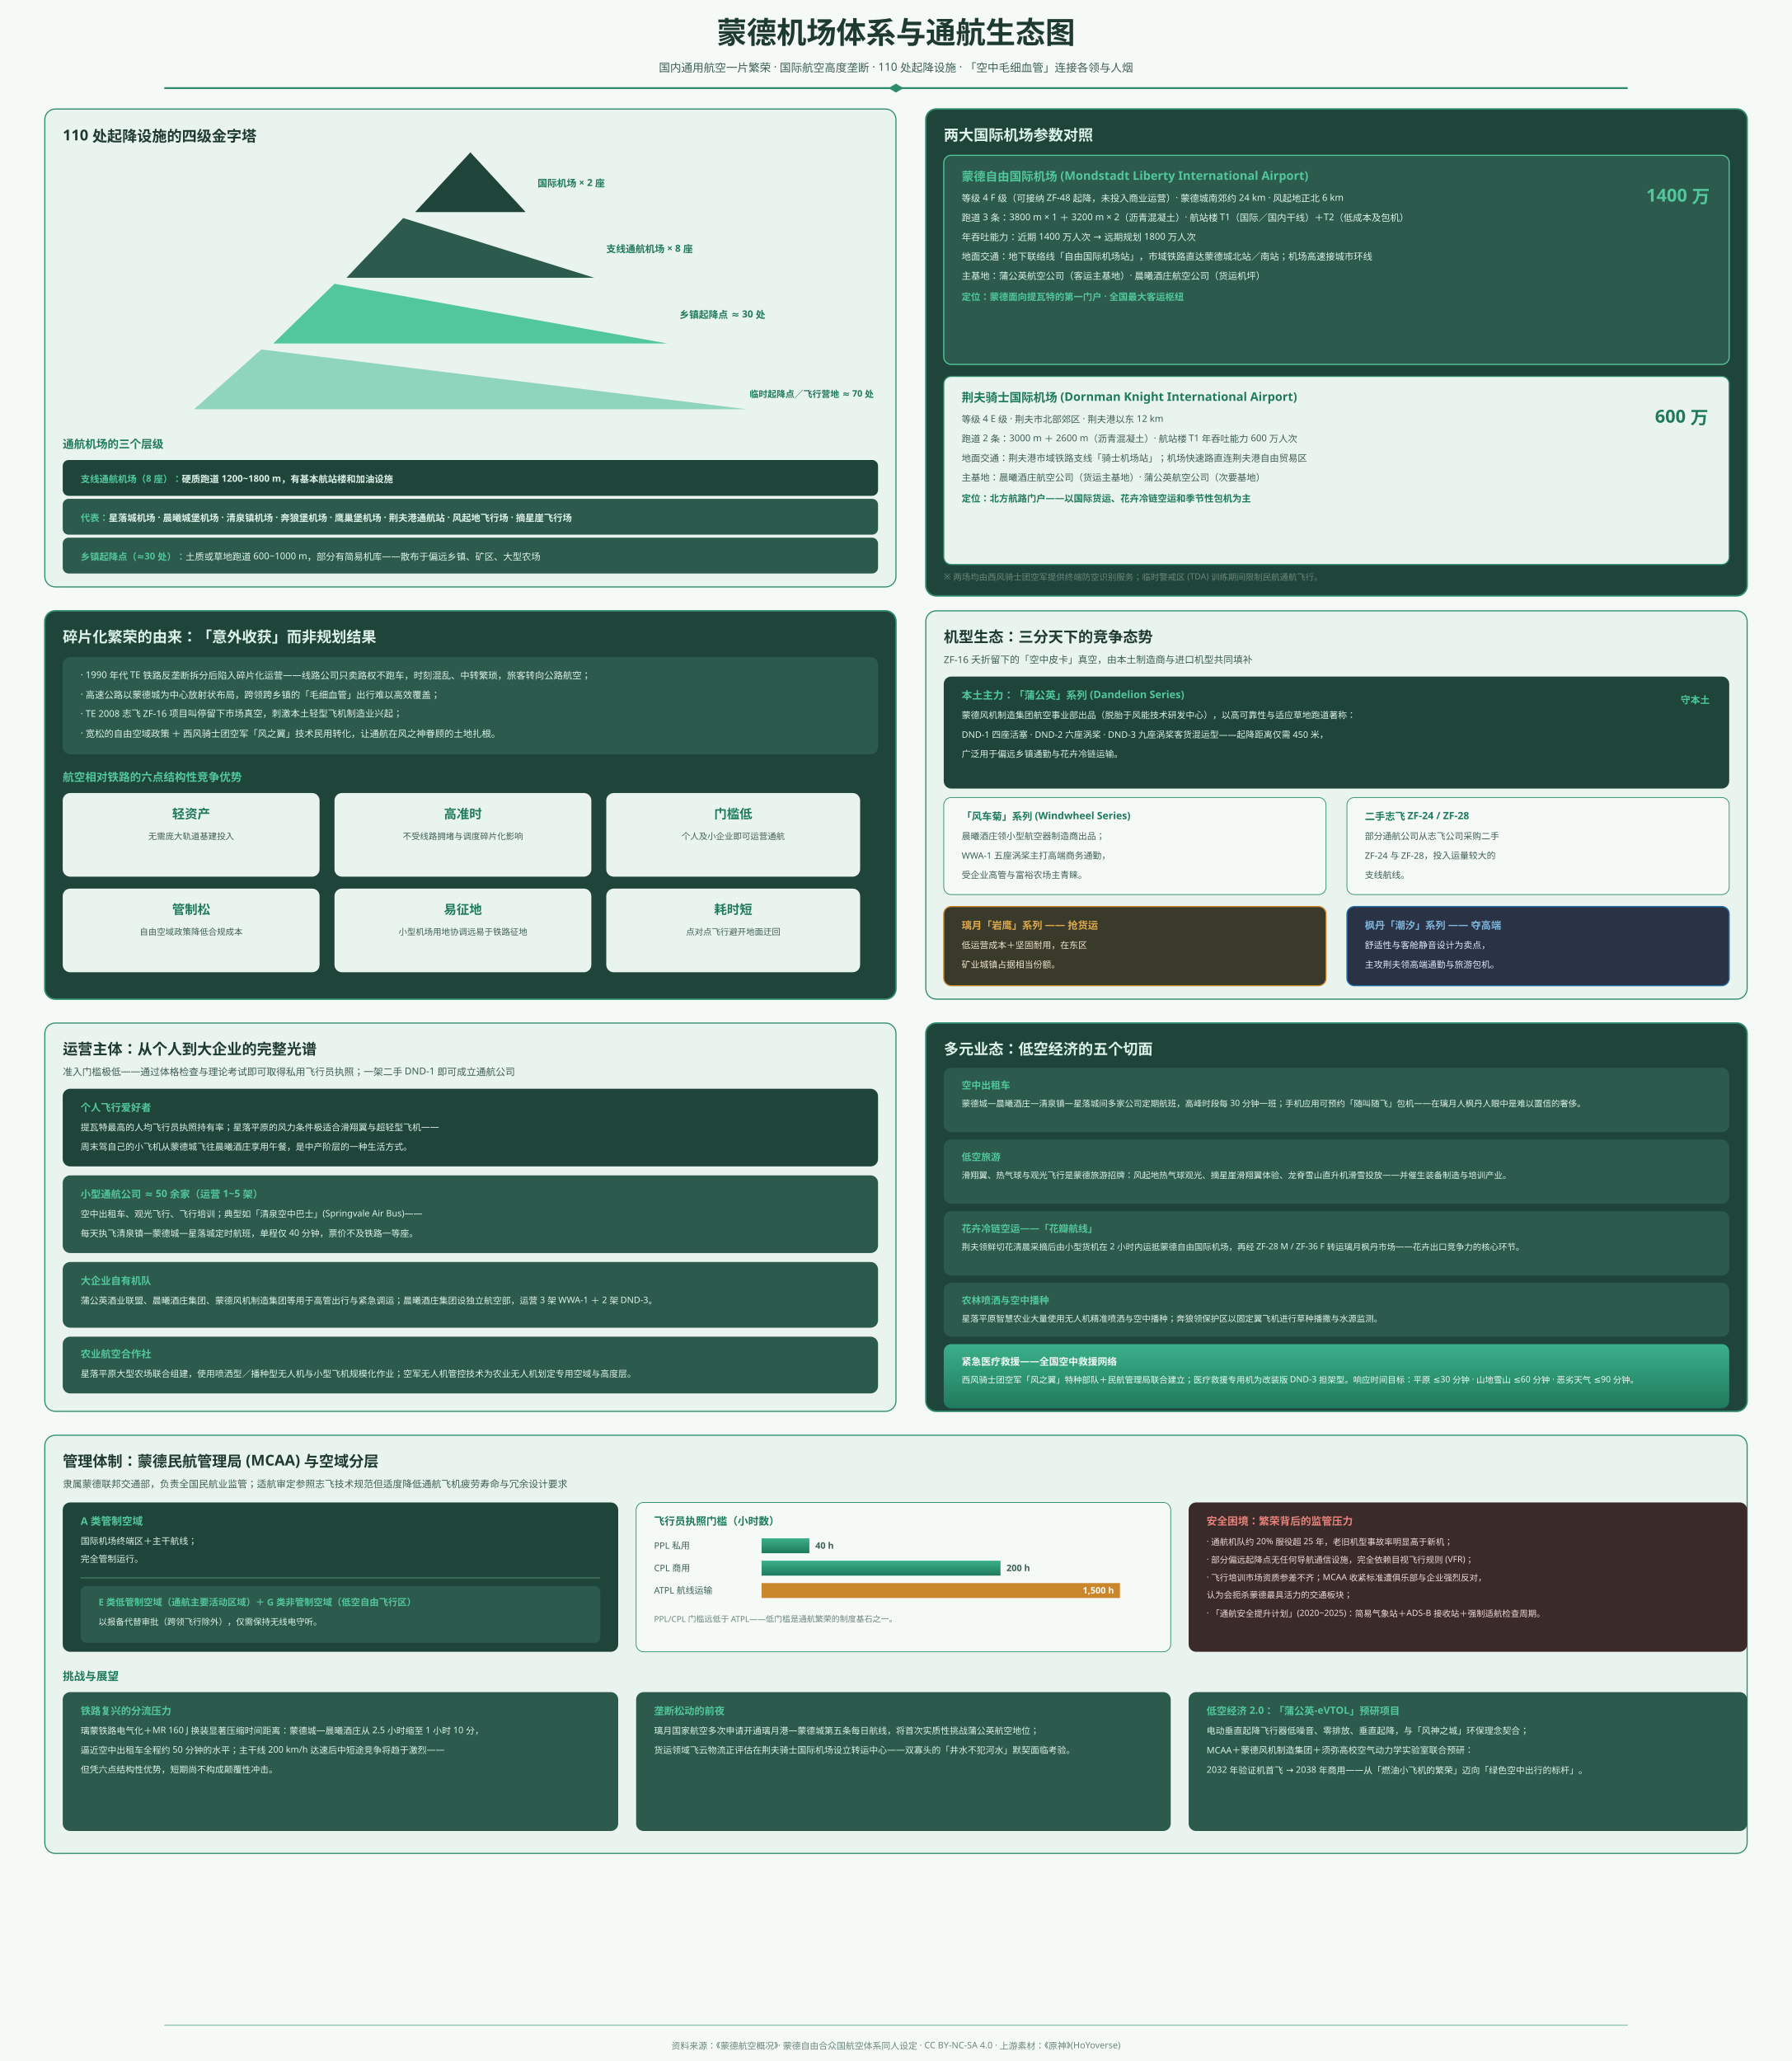
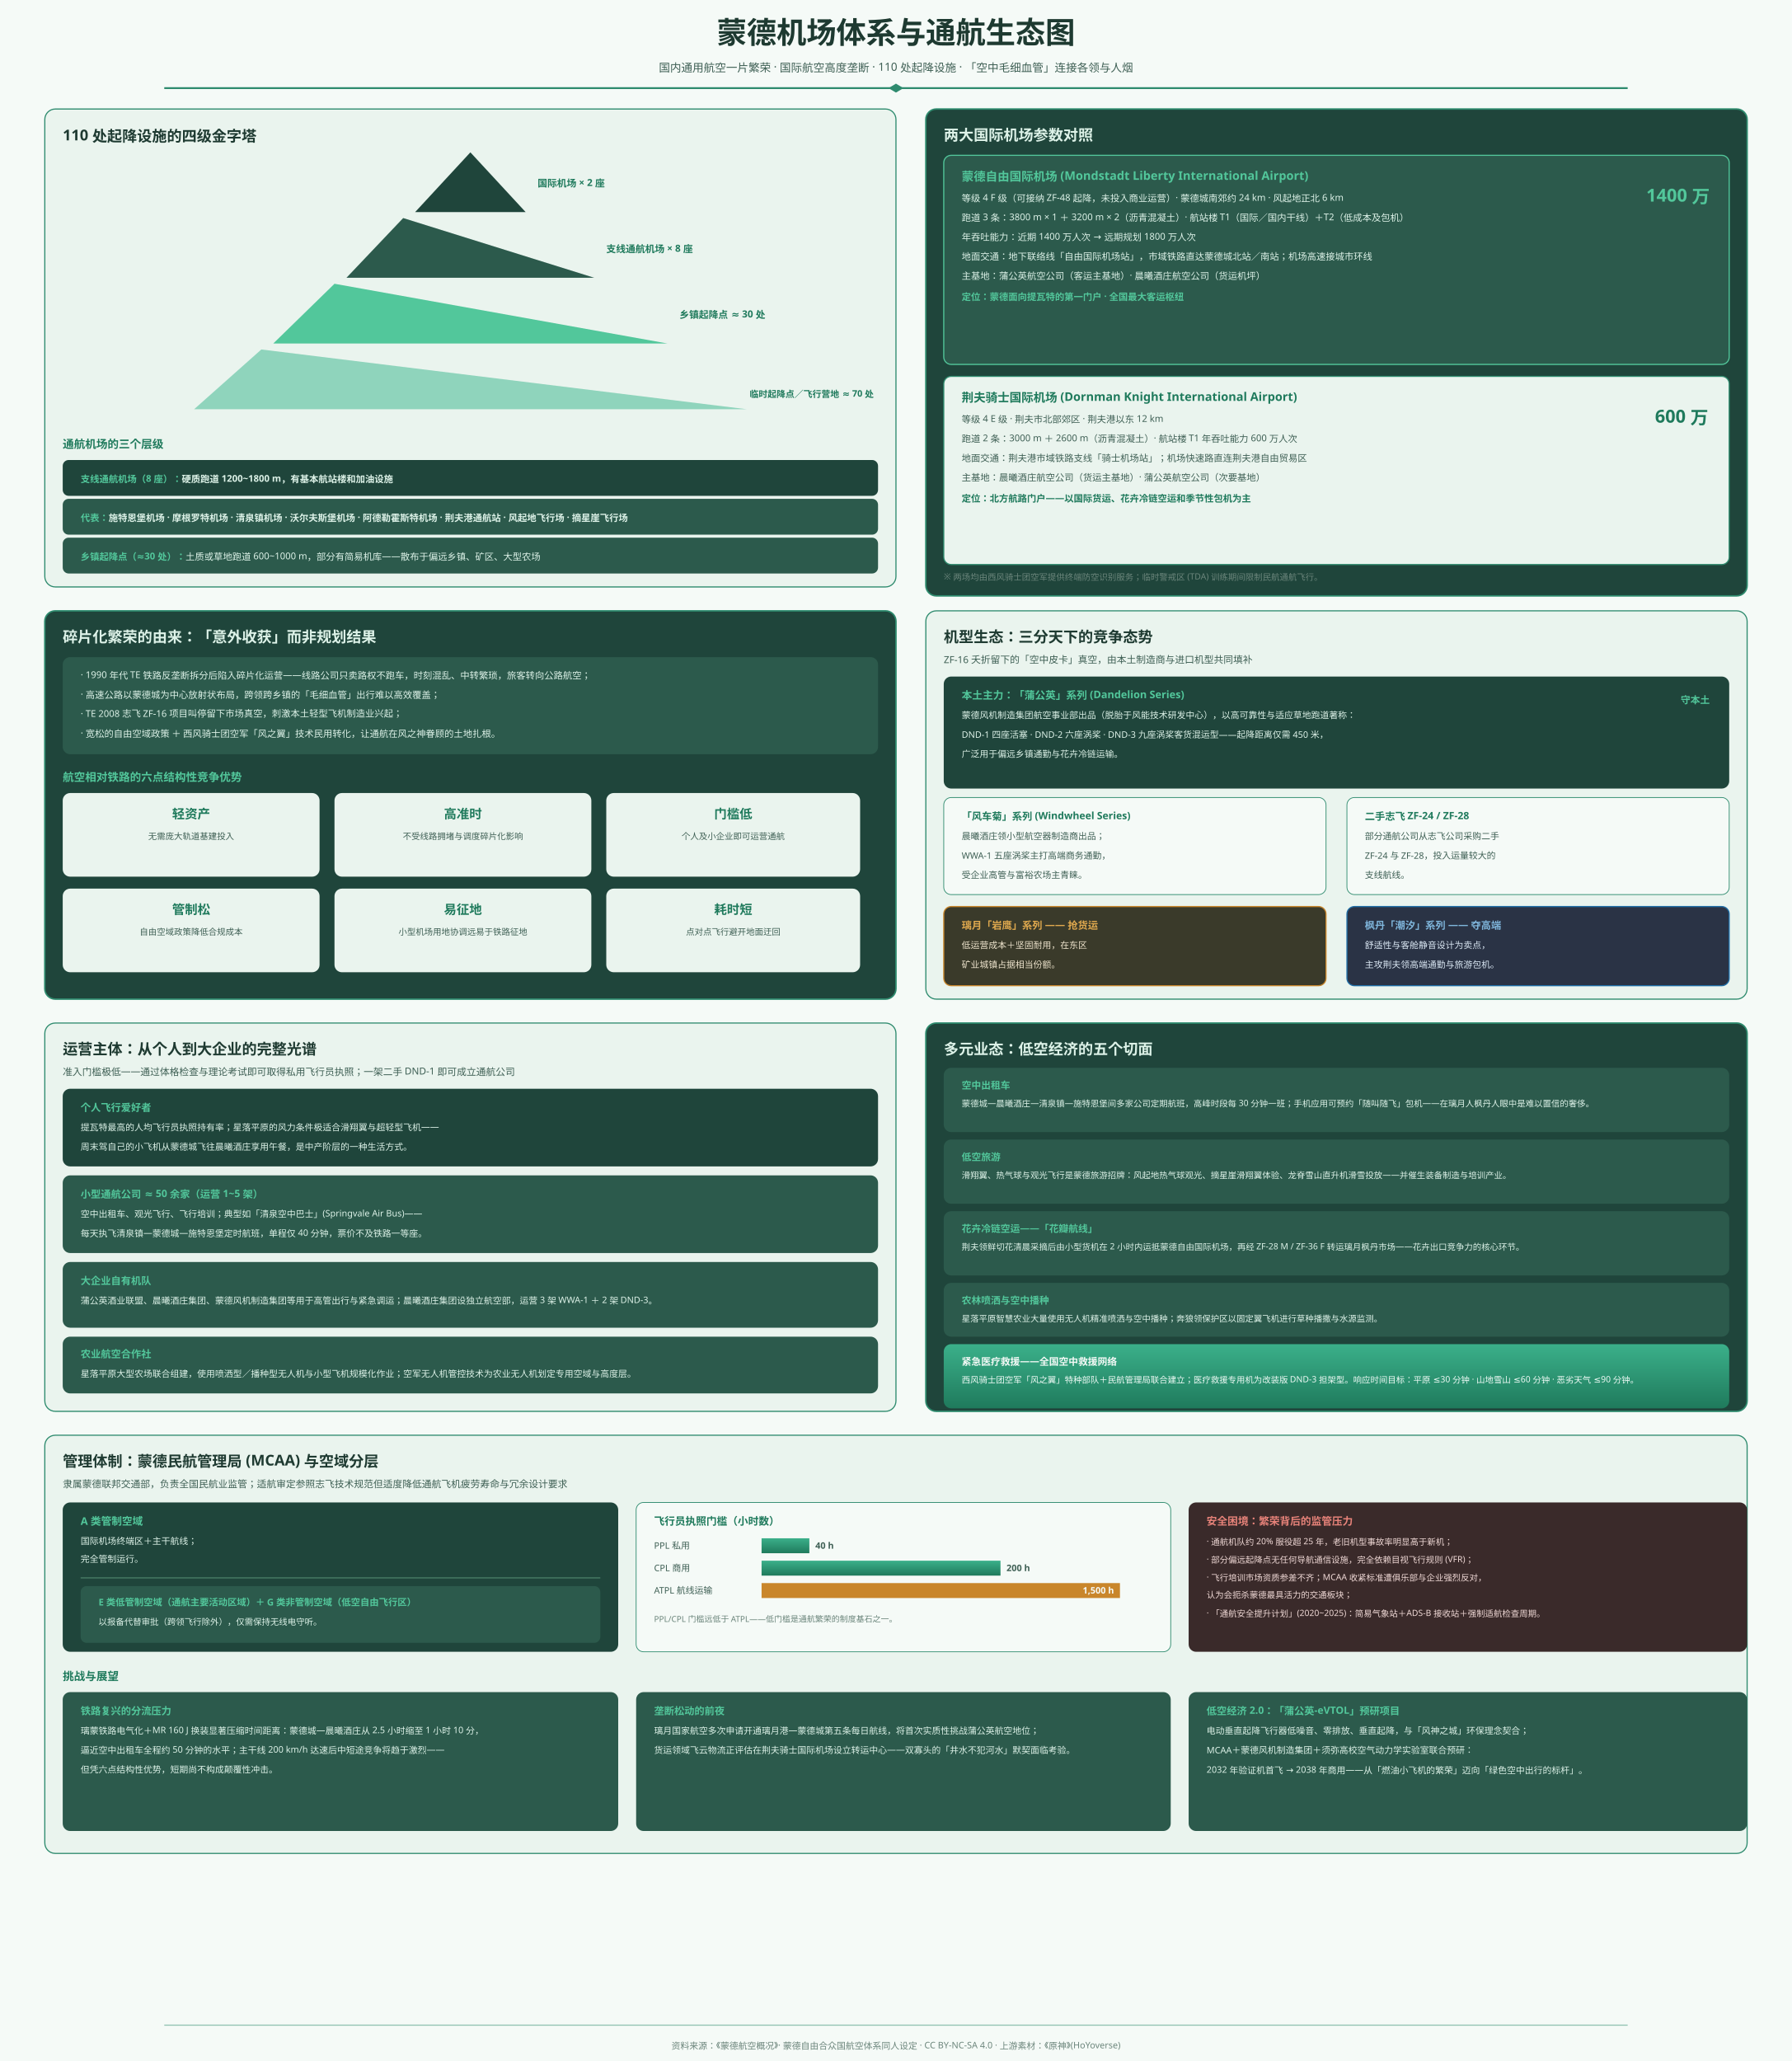
<svg xmlns="http://www.w3.org/2000/svg" viewBox="0 0 2400 2760" font-family="'Microsoft YaHei','PingFang SC','Noto Sans SC',sans-serif">
  <defs>
    <linearGradient id="anemoTop" x1="0" y1="0" x2="0" y2="1">
      <stop offset="0" stop-color="#3BB08A" />
      <stop offset="1" stop-color="#1F7A5C" />
    </linearGradient>
    <marker id="arrowG" viewBox="0 0 10 10" refX="9" refY="5" markerWidth="7" markerHeight="7" orient="auto-start-reverse">
      <path d="M 0 1 L 9 5 L 0 9 Z" fill="#2E8B6E" />
    </marker>
  </defs>
  <rect width="2400" height="2760" fill="#F5FAF7" />
  <text x="1200" y="58" text-anchor="middle" font-size="40" font-weight="700" fill="#1E3A31">蒙德机场体系与通航生态图</text>
  <text x="1200" y="96" text-anchor="middle" font-size="15" fill="#3E5F54">国内通用航空一片繁荣 · 国际航空高度垄断 · 110 处起降设施 · 「空中毛细血管」连接各领与人烟</text>
  <line x1="220" y1="118" x2="2180" y2="118" stroke="#2E8B6E" stroke-width="2.5" />
  <polygon points="1200,112 1210,118 1200,124 1190,118" fill="#2E8B6E" />
  <g>
    <rect x="60" y="146" width="1140" height="640" rx="14" fill="#EAF4EE" stroke="#2E8B6E" stroke-width="1.5" />
    <text x="84" y="188" font-size="20" font-weight="700" fill="#1E3A31">110 处起降设施的四级金字塔</text>
    <polygon points="630,204 556,284 704,284" fill="#1F453B" />
    <text x="720" y="250" font-size="13" font-weight="700" fill="#1F7A5C">国际机场 × 2 座</text>
    <polygon points="540,292 464,372 796,372" fill="#2C5A4C" />
    <text x="812" y="338" font-size="13" font-weight="700" fill="#1F7A5C">支线通航机场 × 8 座</text>
    <polygon points="448,380 366,460 894,460" fill="#52C79B" />
    <text x="910" y="426" font-size="13" font-weight="700" fill="#1F7A5C">乡镇起降点 ≈ 30 处</text>
    <polygon points="350,468 260,548 1000,548" fill="#8FD4BC" />
    <text x="1004" y="532" font-size="12" font-weight="700" fill="#1F7A5C">临时起降点／飞行营地 ≈ 70 处</text>
    <text x="84" y="600" font-size="15" font-weight="700" fill="#1F7A5C">通航机场的三个层级</text>
    <rect x="84" y="616" width="1092" height="48" rx="8" fill="#1F453B" />
    <text x="108" y="646" font-size="12.5" font-weight="700" fill="#DDF2E8">
      <tspan fill="#52C79B">支线通航机场（8 座）：</tspan>硬质跑道 1200~1800 m，有基本航站楼和加油设施</text>
    <rect x="84" y="668" width="1092" height="48" rx="8" fill="#2C5A4C" />
    <text x="108" y="698" font-size="12.5" font-weight="700" fill="#DDF2E8">
-       <tspan fill="#52C79B">代表：</tspan>星落城机场 · 晨曦城堡机场 · 清泉镇机场 · 奔狼堡机场 · 鹰巢堡机场 · 荆夫港通航站 · 风起地飞行场 · 摘星崖飞行场</text>
+       <tspan fill="#52C79B">代表：</tspan>施特恩堡机场 · 摩根罗特机场 · 清泉镇机场 · 沃尔夫斯堡机场 · 阿德勒霍斯特机场 · 荆夫港通航站 · 风起地飞行场 · 摘星崖飞行场</text>
    <rect x="84" y="720" width="1092" height="48" rx="8" fill="#2C5A4C" />
    <text x="108" y="750" font-size="12.5" fill="#DDF2E8">
      <tspan font-weight="700" fill="#52C79B">乡镇起降点（≈30 处）：</tspan>土质或草地跑道 600~1000 m，部分有简易机库——散布于偏远乡镇、矿区、大型农场</text>
  </g>
  <g>
    <rect x="1240" y="146" width="1100" height="652" rx="14" fill="#1F453B" stroke="#2E8B6E" stroke-width="2" />
    <text x="1264" y="188" font-size="20" font-weight="700" fill="#DDF2E8">两大国际机场参数对照</text>
    <rect x="1264" y="208" width="1052" height="280" rx="10" fill="#2C5A4C" stroke="#52C79B" stroke-width="1.5" />
    <text x="1288" y="242" font-size="16" font-weight="700" fill="#52C79B">蒙德自由国际机场 (Mondstadt Liberty International Airport)</text>
    <text x="1288" y="270" font-size="12.5" fill="#DDF2E8">等级 4 F 级（可接纳 ZF-48 起降，未投入商业运营）· 蒙德城南郊约 24 km · 风起地正北 6 km</text>
    <text x="1288" y="296" font-size="12.5" fill="#DDF2E8">跑道 3 条：3800 m × 1 ＋ 3200 m × 2（沥青混凝土）· 航站楼 T1（国际／国内干线）＋T2（低成本及包机）</text>
    <text x="1288" y="322" font-size="12.5" fill="#DDF2E8">年吞吐能力：近期 1400 万人次 → 远期规划 1800 万人次</text>
    <text x="1288" y="348" font-size="12.5" fill="#DDF2E8">地面交通：地下联络线「自由国际机场站」，市域铁路直达蒙德城北站／南站；机场高速接城市环线</text>
    <text x="1288" y="374" font-size="12.5" fill="#DDF2E8">主基地：蒲公英航空公司（客运主基地）· 晨曦酒庄航空公司（货运机坪）</text>
    <text x="1288" y="402" font-size="12.5" font-weight="700" fill="#52C79B">定位：蒙德面向提瓦特的第一门户 · 全国最大客运枢纽</text>
    <text x="2290" y="270" text-anchor="end" font-size="24" font-weight="700" fill="#52C79B">1400 万</text>
    <rect x="1264" y="504" width="1052" height="252" rx="10" fill="#EAF4EE" stroke="#2E8B6E" stroke-width="1.5" />
    <text x="1288" y="538" font-size="16" font-weight="700" fill="#1F7A5C">荆夫骑士国际机场 (Dornman Knight International Airport)</text>
    <text x="1288" y="566" font-size="12.5" fill="#3E5F54">等级 4 E 级 · 荆夫市北部郊区 · 荆夫港以东 12 km</text>
    <text x="1288" y="592" font-size="12.5" fill="#3E5F54">跑道 2 条：3000 m ＋ 2600 m（沥青混凝土）· 航站楼 T1 年吞吐能力 600 万人次</text>
    <text x="1288" y="618" font-size="12.5" fill="#3E5F54">地面交通：荆夫港市域铁路支线「骑士机场站」；机场快速路直连荆夫港自由贸易区</text>
    <text x="1288" y="644" font-size="12.5" fill="#3E5F54">主基地：晨曦酒庄航空公司（货运主基地）· 蒲公英航空公司（次要基地）</text>
    <text x="1288" y="672" font-size="12.5" font-weight="700" fill="#1F7A5C">定位：北方航路门户——以国际货运、花卉冷链空运和季节性包机为主</text>
    <text x="2288" y="566" text-anchor="end" font-size="24" font-weight="700" fill="#1F7A5C">600 万</text>
    <text x="1264" y="776" font-size="11.5" fill="#6B857B">※ 两场均由西风骑士团空军提供终端防空识别服务；临时警戒区 (TDA) 训练期间限制民航通航飞行。</text>
  </g>
  <g>
    <rect x="60" y="818" width="1140" height="520" rx="14" fill="#1F453B" stroke="#2E8B6E" stroke-width="2" />
    <text x="84" y="860" font-size="20" font-weight="700" fill="#DDF2E8">碎片化繁荣的由来：「意外收获」而非规划结果</text>
    <rect x="84" y="880" width="1092" height="130" rx="10" fill="#2C5A4C" />
    <text x="108" y="908" font-size="12.5" fill="#DDF2E8">· 1990 年代 TE 铁路反垄断拆分后陷入碎片化运营——线路公司只卖路权不跑车，时刻混乱、中转繁琐，旅客转向公路航空；</text>
    <text x="108" y="934" font-size="12.5" fill="#DDF2E8">· 高速公路以蒙德城为中心放射状布局，跨领跨乡镇的「毛细血管」出行难以高效覆盖；</text>
    <text x="108" y="960" font-size="12.5" fill="#DDF2E8">· TE 2008 志飞 ZF-16 项目叫停留下市场真空，刺激本土轻型飞机制造业兴起；</text>
    <text x="108" y="986" font-size="12.5" fill="#DDF2E8">· 宽松的自由空域政策 ＋ 西风骑士团空军「风之翼」技术民用转化，让通航在风之神眷顾的土地扎根。</text>
    <text x="84" y="1046" font-size="15" font-weight="700" fill="#52C79B">航空相对铁路的六点结构性竞争优势</text>
    <rect x="84" y="1062" width="344" height="112" rx="10" fill="#EAF4EE" />
    <text x="256" y="1096" text-anchor="middle" font-size="17" font-weight="700" fill="#1F7A5C">轻资产</text>
    <text x="256" y="1124" text-anchor="middle" font-size="11.5" fill="#3E5F54">无需庞大轨道基建投入</text>
    <rect x="448" y="1062" width="344" height="112" rx="10" fill="#EAF4EE" />
    <text x="620" y="1096" text-anchor="middle" font-size="17" font-weight="700" fill="#1F7A5C">高准时</text>
    <text x="620" y="1124" text-anchor="middle" font-size="11.5" fill="#3E5F54">不受线路拥堵与调度碎片化影响</text>
    <rect x="812" y="1062" width="340" height="112" rx="10" fill="#EAF4EE" />
    <text x="982" y="1096" text-anchor="middle" font-size="17" font-weight="700" fill="#1F7A5C">门槛低</text>
    <text x="982" y="1124" text-anchor="middle" font-size="11.5" fill="#3E5F54">个人及小企业即可运营通航</text>
    <rect x="84" y="1190" width="344" height="112" rx="10" fill="#EAF4EE" />
    <text x="256" y="1224" text-anchor="middle" font-size="17" font-weight="700" fill="#1F7A5C">管制松</text>
    <text x="256" y="1252" text-anchor="middle" font-size="11.5" fill="#3E5F54">自由空域政策降低合规成本</text>
    <rect x="448" y="1190" width="344" height="112" rx="10" fill="#EAF4EE" />
    <text x="620" y="1224" text-anchor="middle" font-size="17" font-weight="700" fill="#1F7A5C">易征地</text>
    <text x="620" y="1252" text-anchor="middle" font-size="11.5" fill="#3E5F54">小型机场用地协调远易于铁路征地</text>
    <rect x="812" y="1190" width="340" height="112" rx="10" fill="#EAF4EE" />
    <text x="982" y="1224" text-anchor="middle" font-size="17" font-weight="700" fill="#1F7A5C">耗时短</text>
    <text x="982" y="1252" text-anchor="middle" font-size="11.5" fill="#3E5F54">点对点飞行避开地面迂回</text>
  </g>
  <g>
    <rect x="1240" y="818" width="1100" height="520" rx="14" fill="#EAF4EE" stroke="#2E8B6E" stroke-width="1.5" />
    <text x="1264" y="860" font-size="20" font-weight="700" fill="#1E3A31">机型生态：三分天下的竞争态势</text>
    <text x="1264" y="888" font-size="13" fill="#3E5F54">ZF-16 夭折留下的「空中皮卡」真空，由本土制造商与进口机型共同填补</text>
    <rect x="1264" y="906" width="1052" height="150" rx="10" fill="#1F453B" />
    <text x="1288" y="936" font-size="14" font-weight="700" fill="#52C79B">本土主力：「蒲公英」系列 (Dandelion Series)</text>
    <text x="1288" y="962" font-size="12" fill="#DDF2E8">蒙德风机制造集团航空事业部出品（脱胎于风能技术研发中心），以高可靠性与适应草地跑道著称：</text>
    <text x="1288" y="988" font-size="12" fill="#DDF2E8">DND-1 四座活塞 · DND-2 六座涡桨 · DND-3 九座涡桨客货混运型——起降距离仅需 450 米，</text>
    <text x="1288" y="1014" font-size="12" fill="#DDF2E8">广泛用于偏远乡镇通勤与花卉冷链运输。</text>
    <text x="2290" y="942" text-anchor="end" font-size="13" font-weight="700" fill="#52C79B">守本土</text>
    <rect x="1264" y="1068" width="512" height="130" rx="10" fill="#F5FAF7" stroke="#2E8B6E" />
    <text x="1288" y="1098" font-size="13.5" font-weight="700" fill="#1F7A5C">「风车菊」系列 (Windwheel Series)</text>
    <text x="1288" y="1124" font-size="12" fill="#3E5F54">晨曦酒庄领小型航空器制造商出品；</text>
    <text x="1288" y="1150" font-size="12" fill="#3E5F54">WWA-1 五座涡桨主打高端商务通勤，</text>
    <text x="1288" y="1176" font-size="12" fill="#3E5F54">受企业高管与富裕农场主青睐。</text>
    <rect x="1804" y="1068" width="512" height="130" rx="10" fill="#F5FAF7" stroke="#2E8B6E" />
    <text x="1828" y="1098" font-size="13.5" font-weight="700" fill="#1F7A5C">二手志飞 ZF-24 / ZF-28</text>
    <text x="1828" y="1124" font-size="12" fill="#3E5F54">部分通航公司从志飞公司采购二手</text>
    <text x="1828" y="1150" font-size="12" fill="#3E5F54">ZF-24 与 ZF-28，投入运量较大的</text>
    <text x="1828" y="1176" font-size="12" fill="#3E5F54">支线航线。</text>
    <rect x="1264" y="1214" width="512" height="106" rx="10" fill="#3A3A2A" stroke="#C9862B" stroke-width="1.5" />
    <text x="1288" y="1244" font-size="13.5" font-weight="700" fill="#E0A94E">璃月「岩鹰」系列 —— 抢货运</text>
    <text x="1288" y="1270" font-size="12" fill="#EDE3CC">低运营成本＋坚固耐用，在东区</text>
    <text x="1288" y="1296" font-size="12" fill="#EDE3CC">矿业城镇占据相当份额。</text>
    <rect x="1804" y="1214" width="512" height="106" rx="10" fill="#2A3345" stroke="#1F6FA8" stroke-width="1.5" />
    <text x="1828" y="1244" font-size="13.5" font-weight="700" fill="#7FB6DC">枫丹「潮汐」系列 —— 夺高端</text>
    <text x="1828" y="1270" font-size="12" fill="#DCE9F5">舒适性与客舱静音设计为卖点，</text>
    <text x="1828" y="1296" font-size="12" fill="#DCE9F5">主攻荆夫领高端通勤与旅游包机。</text>
  </g>
  <g>
    <rect x="60" y="1370" width="1140" height="520" rx="14" fill="#EAF4EE" stroke="#2E8B6E" stroke-width="1.5" />
    <text x="84" y="1412" font-size="20" font-weight="700" fill="#1E3A31">运营主体：从个人到大企业的完整光谱</text>
    <text x="84" y="1440" font-size="13" fill="#3E5F54">准入门槛极低——通过体格检查与理论考试即可取得私用飞行员执照；一架二手 DND-1 即可成立通航公司</text>
    <rect x="84" y="1458" width="1092" height="104" rx="10" fill="#1F453B" />
    <text x="108" y="1488" font-size="13.5" font-weight="700" fill="#52C79B">个人飞行爱好者</text>
    <text x="108" y="1514" font-size="12" fill="#DDF2E8">提瓦特最高的人均飞行员执照持有率；星落平原的风力条件极适合滑翔翼与超轻型飞机——</text>
    <text x="108" y="1540" font-size="12" fill="#DDF2E8">周末驾自己的小飞机从蒙德城飞往晨曦酒庄享用午餐，是中产阶层的一种生活方式。</text>
    <rect x="84" y="1574" width="1092" height="104" rx="10" fill="#2C5A4C" />
    <text x="108" y="1604" font-size="13.5" font-weight="700" fill="#52C79B">小型通航公司 ≈ 50 余家（运营 1~5 架）</text>
    <text x="108" y="1630" font-size="12" fill="#DDF2E8">空中出租车、观光飞行、飞行培训；典型如「清泉空中巴士」(Springvale Air Bus)——</text>
-     <text x="108" y="1656" font-size="12" fill="#DDF2E8">每天执飞清泉镇—蒙德城—星落城定时航班，单程仅 40 分钟，票价不及铁路一等座。</text>
+     <text x="108" y="1656" font-size="12" fill="#DDF2E8">每天执飞清泉镇—蒙德城—施特恩堡定时航班，单程仅 40 分钟，票价不及铁路一等座。</text>
    <rect x="84" y="1690" width="1092" height="88 " rx="10" fill="#2C5A4C" />
    <text x="108" y="1720" font-size="13.5" font-weight="700" fill="#52C79B">大企业自有机队</text>
    <text x="108" y="1746" font-size="12" fill="#DDF2E8">蒲公英酒业联盟、晨曦酒庄集团、蒙德风机制造集团等用于高管出行与紧急调运；晨曦酒庄集团设独立航空部，运营 3 架 WWA-1 ＋ 2 架 DND-3。</text>
    <rect x="84" y="1790" width="1092" height="76" rx="10" fill="#2C5A4C" />
    <text x="108" y="1818" font-size="13.5" font-weight="700" fill="#52C79B">农业航空合作社</text>
    <text x="108" y="1844" font-size="12" fill="#DDF2E8">星落平原大型农场联合组建，使用喷洒型／播种型无人机与小型飞机规模化作业；空军无人机管控技术为农业无人机划定专用空域与高度层。</text>
  </g>
  <g>
    <rect x="1240" y="1370" width="1100" height="520" rx="14" fill="#1F453B" stroke="#2E8B6E" stroke-width="2" />
    <text x="1264" y="1412" font-size="20" font-weight="700" fill="#DDF2E8">多元业态：低空经济的五个切面</text>
    <rect x="1264" y="1430" width="1052" height="86" rx="10" fill="#2C5A4C" />
    <text x="1288" y="1458" font-size="13" font-weight="700" fill="#52C79B">空中出租车</text>
-     <text x="1288" y="1482" font-size="11.5" fill="#DDF2E8">蒙德城—晨曦酒庄—清泉镇—星落城间多家公司定期航班，高峰时段每 30 分钟一班；手机应用可预约「随叫随飞」包机——在璃月人枫丹人眼中是难以置信的奢侈。</text>
+     <text x="1288" y="1482" font-size="11.5" fill="#DDF2E8">蒙德城—晨曦酒庄—清泉镇—施特恩堡间多家公司定期航班，高峰时段每 30 分钟一班；手机应用可预约「随叫随飞」包机——在璃月人枫丹人眼中是难以置信的奢侈。</text>
    <rect x="1264" y="1526" width="1052" height="86" rx="10" fill="#2C5A4C" />
    <text x="1288" y="1554" font-size="13" font-weight="700" fill="#52C79B">低空旅游</text>
    <text x="1288" y="1578" font-size="11.5" fill="#DDF2E8">滑翔翼、热气球与观光飞行是蒙德旅游招牌：风起地热气球观光、摘星崖滑翔翼体验、龙脊雪山直升机滑雪投放——并催生装备制造与培训产业。</text>
    <rect x="1264" y="1622" width="1052" height="86" rx="10" fill="#2C5A4C" />
    <text x="1288" y="1650" font-size="13" font-weight="700" fill="#52C79B">花卉冷链空运——「花瓣航线」</text>
    <text x="1288" y="1674" font-size="11.5" fill="#DDF2E8">荆夫领鲜切花清晨采摘后由小型货机在 2 小时内运抵蒙德自由国际机场，再经 ZF-28 M / ZF-36 F 转运璃月枫丹市场——花卉出口竞争力的核心环节。</text>
    <rect x="1264" y="1718" width="1052" height="72" rx="10" fill="#2C5A4C" />
    <text x="1288" y="1746" font-size="13" font-weight="700" fill="#52C79B">农林喷洒与空中播种</text>
    <text x="1288" y="1770" font-size="11.5" fill="#DDF2E8">星落平原智慧农业大量使用无人机精准喷洒与空中播种；奔狼领保护区以固定翼飞机进行草种播撒与水源监测。</text>
    <rect x="1264" y="1800" width="1052" height="86" rx="10" fill="url(#anemoTop)" />
    <text x="1288" y="1828" font-size="13" font-weight="700" fill="#F5FAF7">紧急医疗救援——全国空中救援网络</text>
    <text x="1288" y="1852" font-size="11.5" fill="#EFFBF6">西风骑士团空军「风之翼」特种部队＋民航管理局联合建立；医疗救援专用机为改装版 DND-3 担架型。响应时间目标：平原 ≤30 分钟 · 山地雪山 ≤60 分钟 · 恶劣天气 ≤90 分钟。</text>
  </g>
  <g>
    <rect x="60" y="1922" width="2280" height="560" rx="14" fill="#EAF4EE" stroke="#2E8B6E" stroke-width="1.5" />
    <text x="84" y="1964" font-size="20" font-weight="700" fill="#1E3A31">管理体制：蒙德民航管理局 (MCAA) 与空域分层</text>
    <text x="84" y="1992" font-size="13" fill="#3E5F54">隶属蒙德联邦交通部，负责全国民航业监管；适航审定参照志飞技术规范但适度降低通航飞机疲劳寿命与冗余设计要求</text>
    <rect x="84" y="2012" width="744" height="200" rx="10" fill="#1F453B" />
    <text x="108" y="2042" font-size="14" font-weight="700" fill="#52C79B">A 类管制空域</text>
    <text x="108" y="2068" font-size="12" fill="#DDF2E8">国际机场终端区＋主干航线；</text>
    <text x="108" y="2092" font-size="12" fill="#DDF2E8">完全管制运行。</text>
    <rect x="108" y="2112" width="696" height="2" fill="#3E6E5C" />
    <rect x="108" y="2124" width="696" height="76" rx="8" fill="#2C5A4C" />
    <text x="132" y="2150" font-size="12.5" font-weight="700" fill="#52C79B">E 类低管制空域（通航主要活动区域）＋ G 类非管制空域（低空自由飞行区）</text>
    <text x="132" y="2176" font-size="11.5" fill="#DDF2E8">以报备代替审批（跨领飞行除外），仅需保持无线电守听。</text>
    <rect x="852" y="2012" width="716" height="200" rx="10" fill="#F5FAF7" stroke="#2E8B6E" />
    <text x="876" y="2042" font-size="14" font-weight="700" fill="#1F7A5C">飞行员执照门槛（小时数）</text>
    <g font-size="12" fill="#3E5F54">
      <text x="876" y="2074">PPL 私用</text>
      <rect x="1020" y="2060" width="64" height="20" fill="url(#anemoTop)" />
      <text x="1092" y="2074" font-weight="700">40 h</text>
      <text x="876" y="2104">CPL 商用</text>
      <rect x="1020" y="2090" width="320" height="20" fill="url(#anemoTop)" />
      <text x="1348" y="2104" font-weight="700">200 h</text>
      <text x="876" y="2134">ATPL 航线运输</text>
      <rect x="1020" y="2120" width="480" height="20" fill="#C9862B" />
      <text x="1492" y="2134" text-anchor="end" font-weight="700" fill="#F5FAF7">1,500 h</text>
    </g>
    <text x="876" y="2172" font-size="11" fill="#6B857B">PPL/CPL 门槛远低于 ATPL——低门槛是通航繁荣的制度基石之一。</text>
    <rect x="1592" y="2012" width="748" height="200" rx="10" fill="#3A2A2A" />
    <text x="1616" y="2042" font-size="14" font-weight="700" fill="#E8837A">安全困境：繁荣背后的监管压力</text>
    <text x="1616" y="2068" font-size="11.5" fill="#F0D9D6">· 通航机队约 20% 服役超 25 年，老旧机型事故率明显高于新机；</text>
    <text x="1616" y="2092" font-size="11.5" fill="#F0D9D6">· 部分偏远起降点无任何导航通信设施，完全依赖目视飞行规则 (VFR)；</text>
    <text x="1616" y="2116" font-size="11.5" fill="#F0D9D6">· 飞行培训市场资质参差不齐；MCAA 收紧标准遭俱乐部与企业强烈反对，</text>
    <text x="1616" y="2140" font-size="11.5" fill="#F0D9D6">  认为会扼杀蒙德最具活力的交通板块；</text>
    <text x="1616" y="2164" font-size="11.5" fill="#F0D9D6">· 「通航安全提升计划」(2020~2025)：简易气象站＋ADS-B 接收站＋强制适航检查周期。</text>
    <text x="84" y="2250" font-size="15" font-weight="700" fill="#1F7A5C">挑战与展望</text>
    <rect x="84" y="2266" width="744" height="186" rx="10" fill="#2C5A4C" />
    <text x="108" y="2296" font-size="13.5" font-weight="700" fill="#52C79B">铁路复兴的分流压力</text>
    <text x="108" y="2322" font-size="12" fill="#DDF2E8">璃蒙铁路电气化＋MR 160 J 换装显著压缩时间距离：蒙德城—晨曦酒庄从 2.5 小时缩至 1 小时 10 分，</text>
    <text x="108" y="2348" font-size="12" fill="#DDF2E8">逼近空中出租车全程约 50 分钟的水平；主干线 200 km/h 达速后中短途竞争将趋于激烈——</text>
    <text x="108" y="2374" font-size="12" fill="#DDF2E8">但凭六点结构性优势，短期尚不构成颠覆性冲击。</text>
    <rect x="852" y="2266" width="716" height="186" rx="10" fill="#2C5A4C" />
    <text x="876" y="2296" font-size="13.5" font-weight="700" fill="#52C79B">垄断松动的前夜</text>
    <text x="876" y="2322" font-size="12" fill="#DDF2E8">璃月国家航空多次申请开通璃月港—蒙德城第五条每日航线，将首次实质性挑战蒲公英航空地位；</text>
    <text x="876" y="2348" font-size="12" fill="#DDF2E8">货运领域飞云物流正评估在荆夫骑士国际机场设立转运中心——双寡头的「井水不犯河水」默契面临考验。</text>
    <rect x="1592" y="2266" width="748" height="186" rx="10" fill="#2C5A4C" />
    <text x="1616" y="2296" font-size="13.5" font-weight="700" fill="#52C79B">低空经济 2.0：「蒲公英-eVTOL」预研项目</text>
    <text x="1616" y="2322" font-size="12" fill="#DDF2E8">电动垂直起降飞行器低噪音、零排放、垂直起降，与「风神之城」环保理念契合；</text>
    <text x="1616" y="2348" font-size="12" fill="#DDF2E8">MCAA＋蒙德风机制造集团＋须弥高校空气动力学实验室联合预研：</text>
    <text x="1616" y="2374" font-size="12" fill="#DDF2E8">2032 年验证机首飞 → 2038 年商用——从「燃油小飞机的繁荣」迈向「绿色空中出行的标杆」。</text>
  </g>
  <line x1="220" y1="2712" x2="2180" y2="2712" stroke="#2E8B6E" stroke-width="1.5" opacity="0.5" />
  <text x="1200" y="2744" text-anchor="middle" font-size="12" fill="#6B857B">资料来源：《蒙德航空概况》· 蒙德自由合众国航空体系同人设定 · CC BY-NC-SA 4.0 · 上游素材：《原神》(HoYoverse)</text>
</svg>
